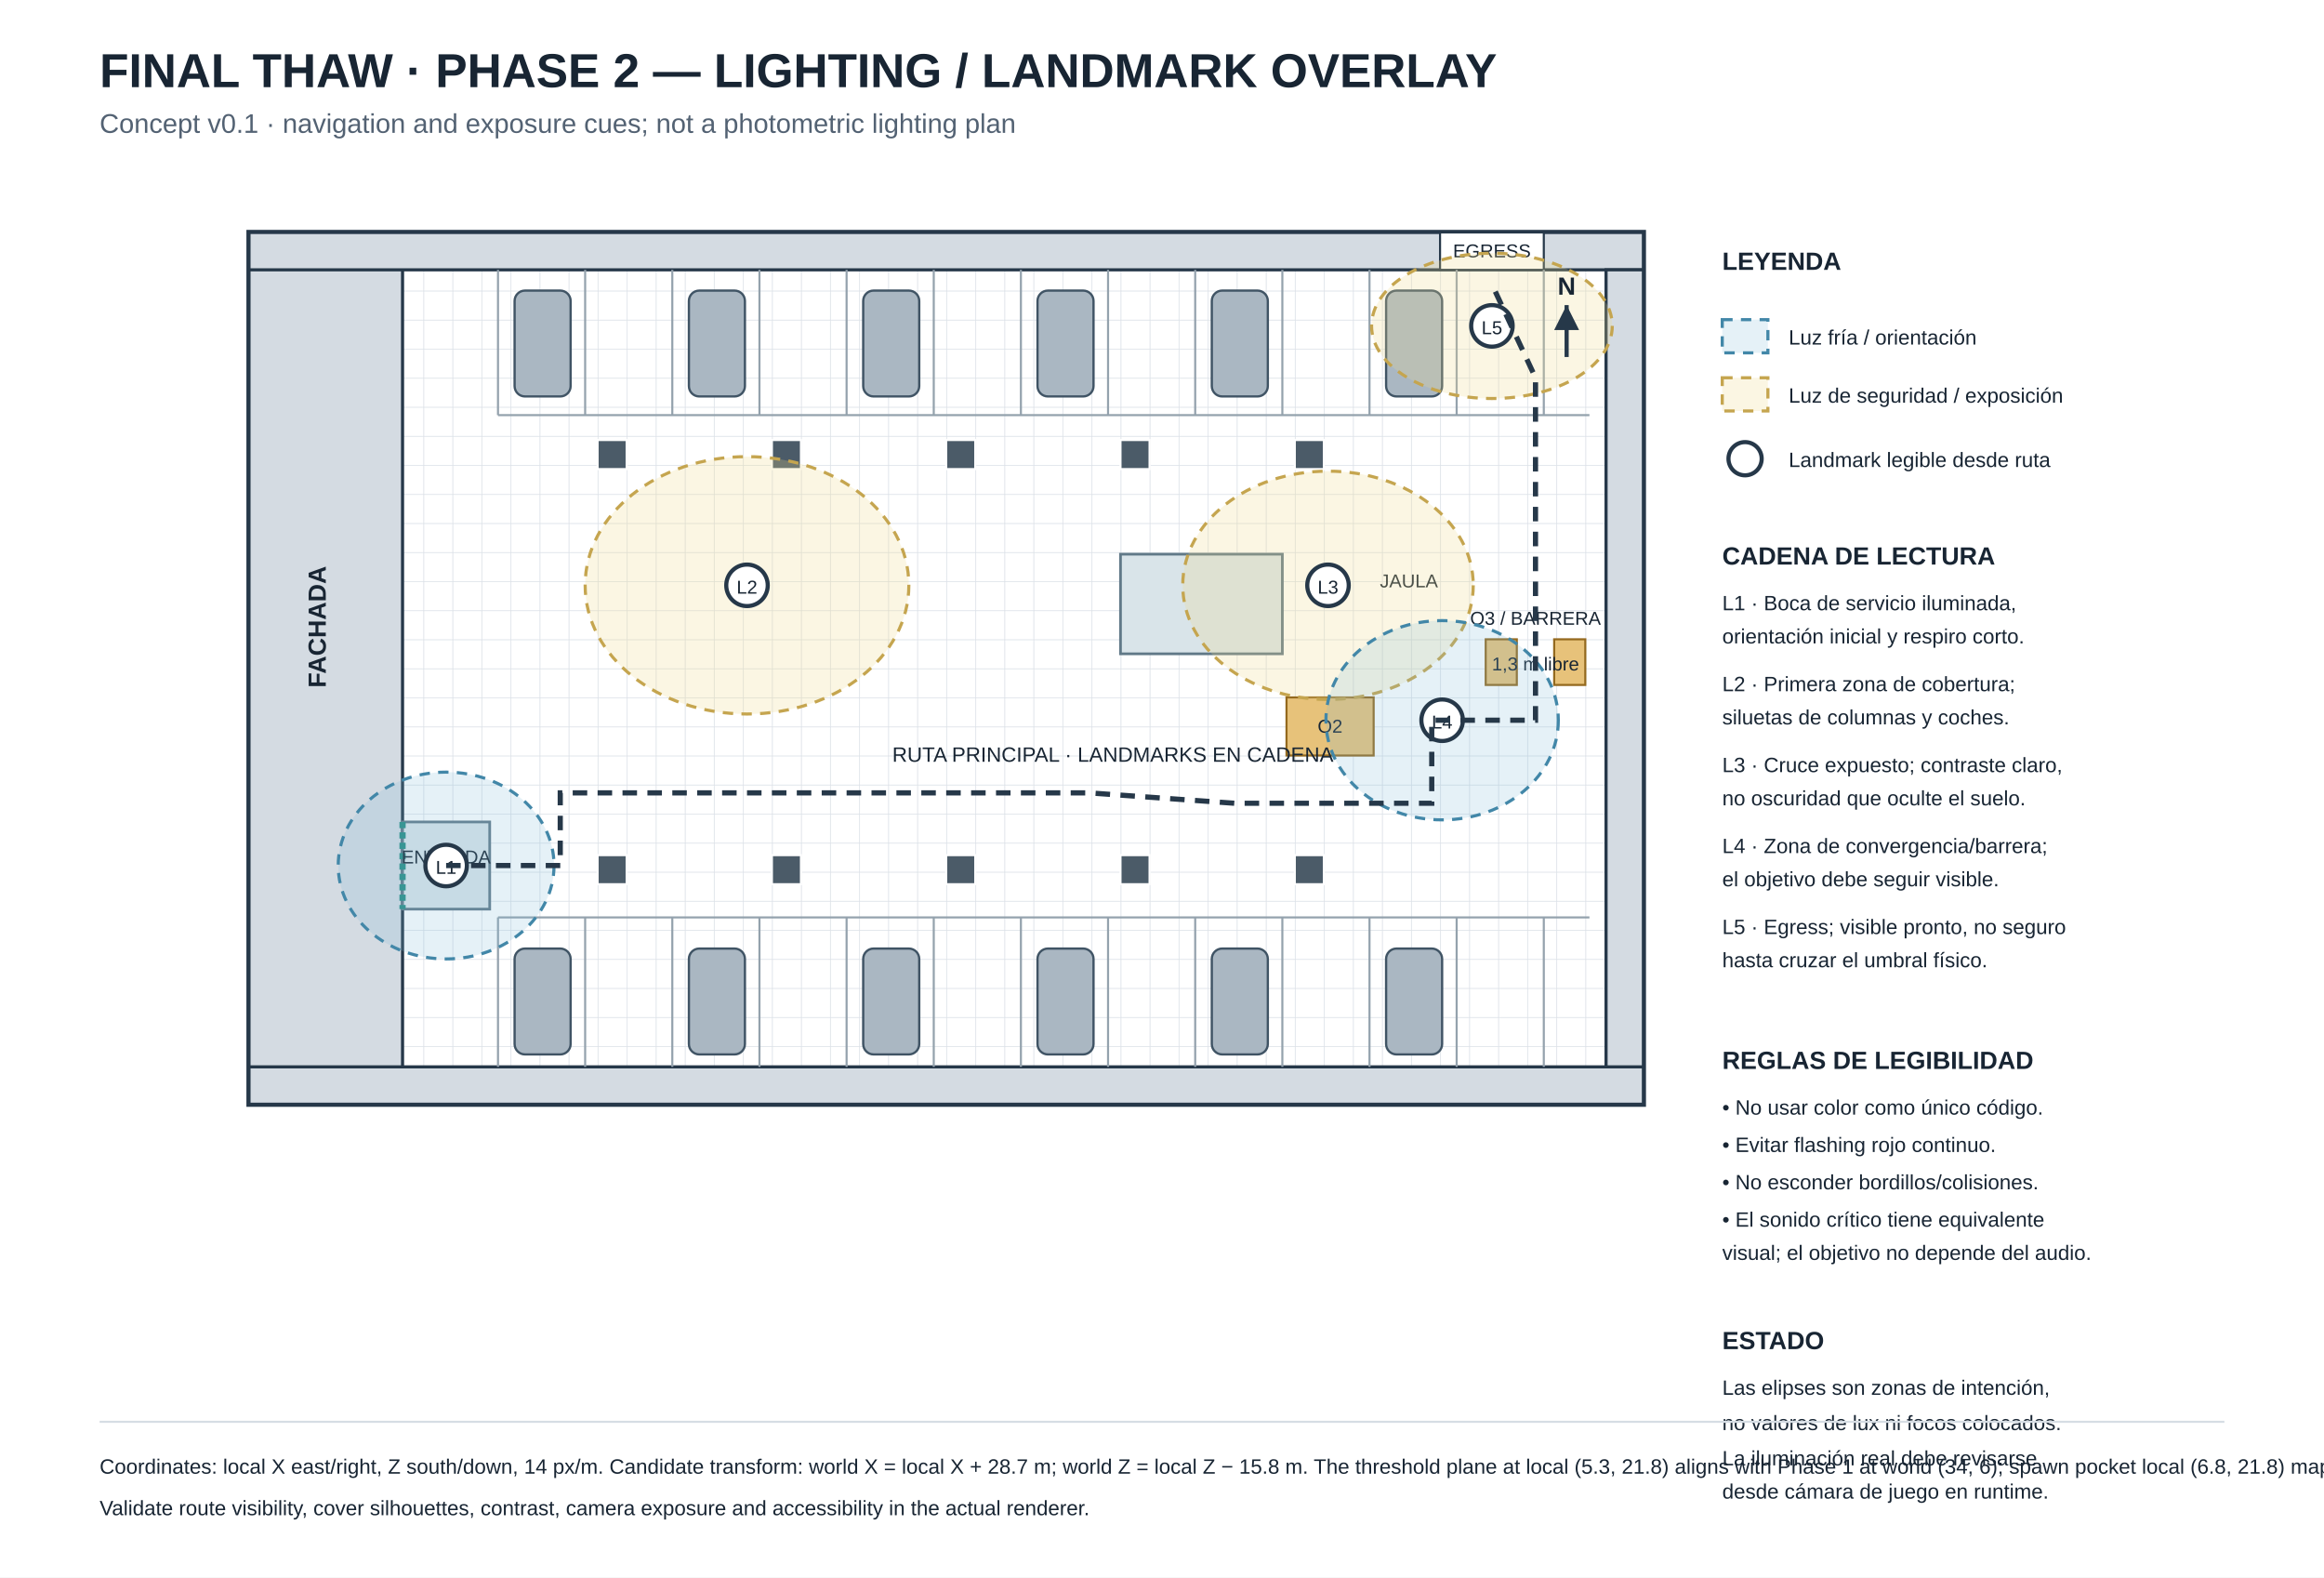
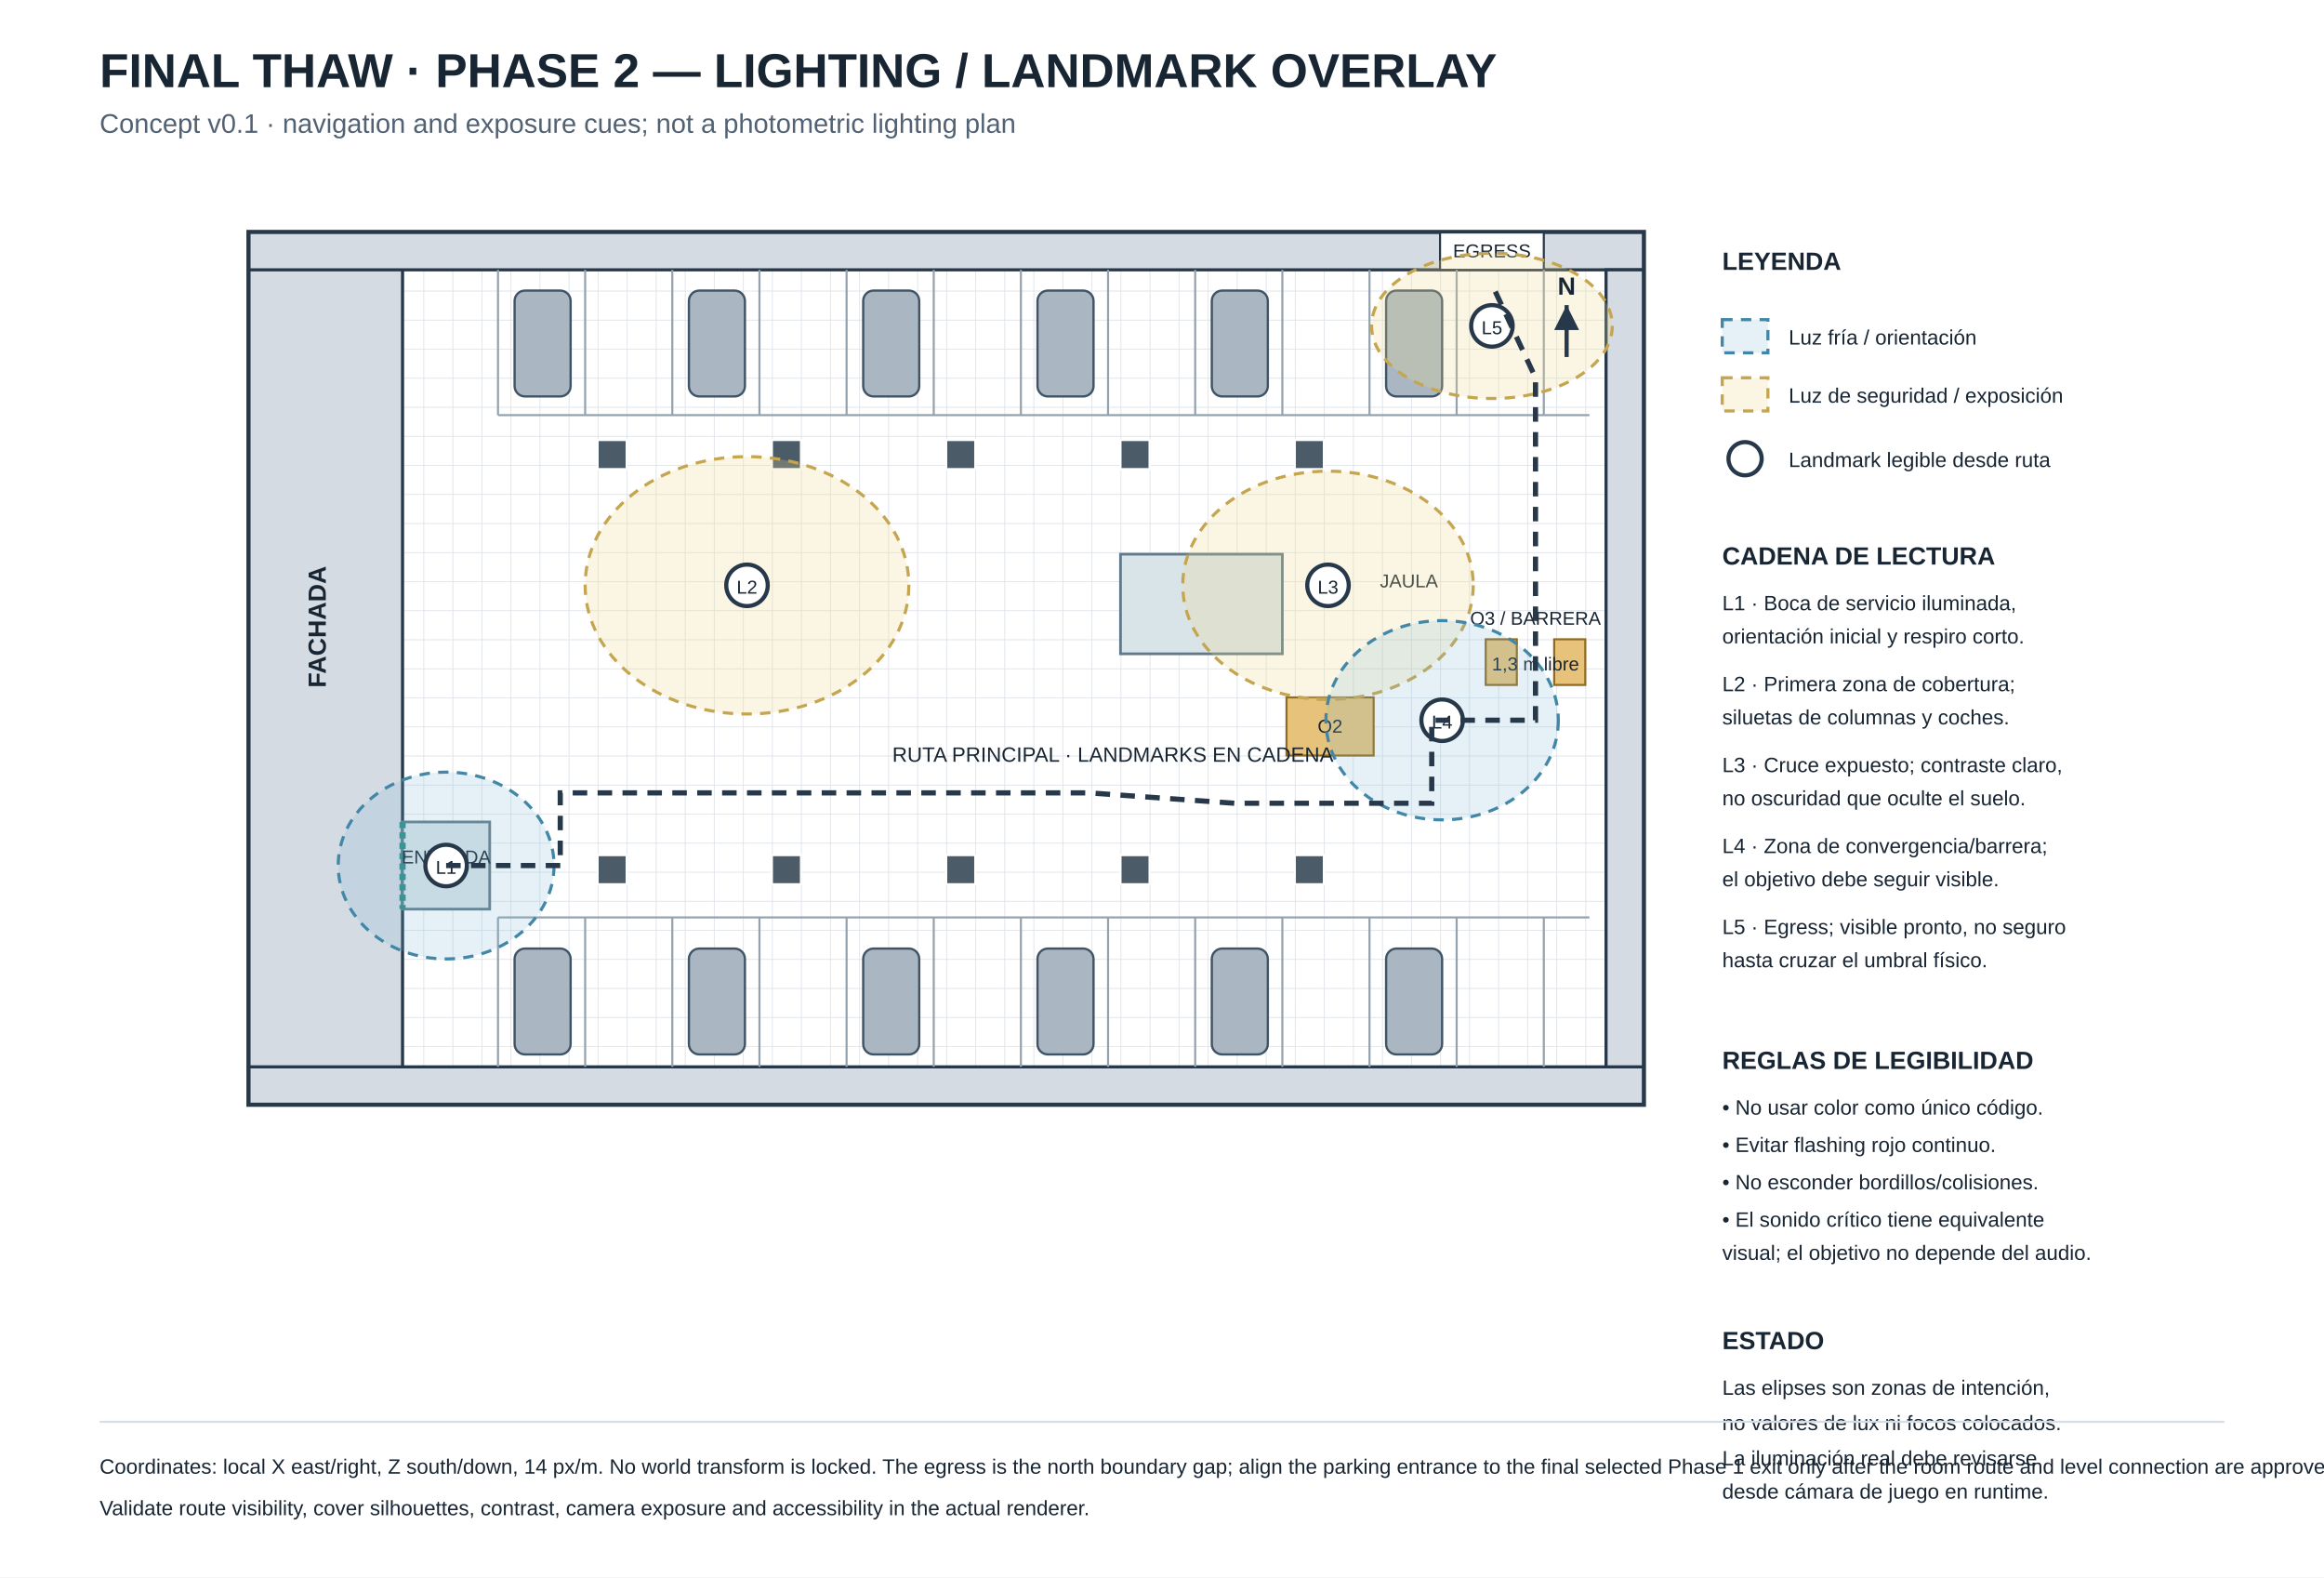
<svg xmlns="http://www.w3.org/2000/svg" width="1120" height="760" viewBox="0 0 1120 760">
  <defs>
    <pattern id="g" width="14" height="14" patternUnits="userSpaceOnUse">
      <path d="M14 0H0V14" fill="none" stroke="#dce2e8" stroke-width=".7" />
    </pattern>
    <marker id="n" markerWidth="8" markerHeight="8" refX="6" refY="3" orient="auto">
      <path d="M0 0L6 3L0 6Z" fill="#263849" />
    </marker>
    <style>text{font-family:Arial,Helvetica,sans-serif;fill:#182533}.title{font-size:23px;font-weight:700}.sub{font-size:13px;fill:#536273}.lab{font-size:12px;font-weight:600}.sm{font-size:10px}.tiny{font-size:9px}.wall{fill:#d4dbe2;stroke:#263849;stroke-width:1.5}.svc{fill:#d9e4e9;stroke:#617988;stroke-width:1.3}.car{fill:#aab7c2;stroke:#405465;stroke-width:1.1;rx:5}.col{fill:#4b5b68;stroke:#fff;stroke-width:1}.warm{fill:#f0d88b;fill-opacity:.24;stroke:#c5a54f;stroke-width:1.5;stroke-dasharray:5 4}.cool{fill:#7db9d9;fill-opacity:.20;stroke:#4287a8;stroke-width:1.5;stroke-dasharray:5 4}.landmark{fill:#fff;stroke:#263849;stroke-width:2}.route{fill:none;stroke:#263849;stroke-width:2.5;stroke-dasharray:7 5}</style>
  </defs>
  <rect width="1120" height="760" fill="#fff" />
  <text x="48" y="42" class="title">FINAL THAW · PHASE 2 — LIGHTING / LANDMARK OVERLAY</text>
  <text x="48" y="64" class="sub">Concept v0.1 · navigation and exposure cues; not a photometric lighting plan</text>
  <g transform="translate(120 112)">
    <rect width="672" height="420" fill="url(#g)" stroke="#263849" stroke-width="2.5" />
    <rect x="0" y="0" width="74" height="420" class="wall" />
    <text x="37" y="190" class="lab" text-anchor="middle" transform="rotate(-90 37 190)">FACHADA</text>
    <rect x="74" y="284" width="42" height="42" class="svc" />
    <path d="M74 284V326" stroke="#278c83" stroke-width="3" stroke-dasharray="3 2" />
    <text x="95" y="304" class="tiny" text-anchor="middle">ENTRADA</text>
    <rect x="0" y="0" width="672" height="18" class="wall" />
    <rect x="574" y="0" width="50" height="18" fill="#fff" stroke="#263849" />
    <text x="599" y="12" class="tiny" text-anchor="middle">EGRESS</text>
    <rect x="654" y="18" width="18" height="402" class="wall" />
    <rect x="0" y="402" width="672" height="18" class="wall" />
    <g stroke="#94a2ad" stroke-width="1" fill="none">
      <path d="M120 18V88 M162 18V88 M204 18V88 M246 18V88 M288 18V88 M330 18V88 M372 18V88 M414 18V88 M456 18V88 M498 18V88 M540 18V88 M582 18V88 M624 18V88 M120 88H646 M120 330V402 M162 330V402 M204 330V402 M246 330V402 M288 330V402 M330 330V402 M372 330V402 M414 330V402 M456 330V402 M498 330V402 M540 330V402 M582 330V402 M624 330V402 M120 330H646" />
    </g>
    <g>
      <rect x="128" y="28" width="27" height="51" class="car" />
      <rect x="212" y="28" width="27" height="51" class="car" />
      <rect x="296" y="28" width="27" height="51" class="car" />
      <rect x="380" y="28" width="27" height="51" class="car" />
      <rect x="464" y="28" width="27" height="51" class="car" />
      <rect x="548" y="28" width="27" height="51" class="car" />
      <rect x="128" y="345" width="27" height="51" class="car" />
      <rect x="212" y="345" width="27" height="51" class="car" />
      <rect x="296" y="345" width="27" height="51" class="car" />
      <rect x="380" y="345" width="27" height="51" class="car" />
      <rect x="464" y="345" width="27" height="51" class="car" />
      <rect x="548" y="345" width="27" height="51" class="car" />
    </g>
    <g>
      <rect x="168" y="100" width="14" height="14" class="col" />
      <rect x="252" y="100" width="14" height="14" class="col" />
      <rect x="336" y="100" width="14" height="14" class="col" />
      <rect x="420" y="100" width="14" height="14" class="col" />
      <rect x="504" y="100" width="14" height="14" class="col" />
      <rect x="168" y="300" width="14" height="14" class="col" />
      <rect x="252" y="300" width="14" height="14" class="col" />
      <rect x="336" y="300" width="14" height="14" class="col" />
      <rect x="420" y="300" width="14" height="14" class="col" />
      <rect x="504" y="300" width="14" height="14" class="col" />
    </g>
    <rect x="420" y="155" width="78" height="48" class="svc" />
    <text x="559" y="171" class="tiny" text-anchor="middle">JAULA</text>
    <rect x="596" y="196" width="15" height="22" fill="#e7c27a" stroke="#94691e" />
    <rect x="629" y="196" width="15" height="22" fill="#e7c27a" stroke="#94691e" />
    <text x="620" y="189" class="tiny" text-anchor="middle">O3 / BARRERA</text>
    <text x="620" y="211" class="tiny" text-anchor="middle">1,3 m libre</text>
    <rect x="500" y="224" width="42" height="28" fill="#e7c27a" stroke="#94691e" />
    <text x="521" y="241" class="tiny" text-anchor="middle">O2</text>
    <ellipse cx="95" cy="305" rx="52" ry="45" class="cool" />
    <ellipse cx="240" cy="170" rx="78" ry="62" class="warm" />
    <ellipse cx="520" cy="170" rx="70" ry="55" class="warm" />
    <ellipse cx="575" cy="235" rx="56" ry="48" class="cool" />
    <ellipse cx="599" cy="45" rx="58" ry="35" class="warm" />
    <circle cx="95" cy="305" r="10" class="landmark" />
    <text x="95" y="309" class="tiny" text-anchor="middle">L1</text>
    <circle cx="240" cy="170" r="10" class="landmark" />
    <text x="240" y="174" class="tiny" text-anchor="middle">L2</text>
    <circle cx="520" cy="170" r="10" class="landmark" />
    <text x="520" y="174" class="tiny" text-anchor="middle">L3</text>
    <circle cx="575" cy="235" r="10" class="landmark" />
    <text x="575" y="239" class="tiny" text-anchor="middle">L4</text>
    <circle cx="599" cy="45" r="10" class="landmark" />
    <text x="599" y="49" class="tiny" text-anchor="middle">L5</text>
    <path d="M95 305L130 305L150 305L150 270L200 270L270 270L320 270L405 270L475 275L535 275L570 275L570 235L620 235L620 218L620 70L599 25" class="route" />
    <text x="310" y="255" class="sm">RUTA PRINCIPAL · LANDMARKS EN CADENA</text>
    <path d="M635 60L635 35" stroke="#263849" stroke-width="2" marker-end="url(#n)" />
    <text x="635" y="30" class="lab" text-anchor="middle">N</text>
  </g>
  <g transform="translate(830 130)">
    <text x="0" y="0" class="lab">LEYENDA</text>
    <rect x="0" y="24" width="22" height="16" class="cool" />
    <text x="32" y="36" class="sm">Luz fría / orientación</text>
    <rect x="0" y="52" width="22" height="16" class="warm" />
    <text x="32" y="64" class="sm">Luz de seguridad / exposición</text>
    <circle cx="11" cy="91" r="8" class="landmark" />
    <text x="32" y="95" class="sm">Landmark legible desde ruta</text>
    <text x="0" y="142" class="lab">CADENA DE LECTURA</text>
    <text x="0" y="164" class="sm">L1 · Boca de servicio iluminada,</text>
    <text x="0" y="180" class="sm">   orientación inicial y respiro corto.</text>
    <text x="0" y="203" class="sm">L2 · Primera zona de cobertura;</text>
    <text x="0" y="219" class="sm">   siluetas de columnas y coches.</text>
    <text x="0" y="242" class="sm">L3 · Cruce expuesto; contraste claro,</text>
    <text x="0" y="258" class="sm">   no oscuridad que oculte el suelo.</text>
    <text x="0" y="281" class="sm">L4 · Zona de convergencia/barrera;</text>
    <text x="0" y="297" class="sm">   el objetivo debe seguir visible.</text>
    <text x="0" y="320" class="sm">L5 · Egress; visible pronto, no seguro</text>
    <text x="0" y="336" class="sm">   hasta cruzar el umbral físico.</text>
    <text x="0" y="385" class="lab">REGLAS DE LEGIBILIDAD</text>
    <text x="0" y="407" class="sm">• No usar color como único código.</text>
    <text x="0" y="425" class="sm">• Evitar flashing rojo continuo.</text>
    <text x="0" y="443" class="sm">• No esconder bordillos/colisiones.</text>
    <text x="0" y="461" class="sm">• El sonido crítico tiene equivalente</text>
    <text x="0" y="477" class="sm">  visual; el objetivo no depende del audio.</text>
    <text x="0" y="520" class="lab">ESTADO</text>
    <text x="0" y="542" class="sm">Las elipses son zonas de intención,</text>
    <text x="0" y="559" class="sm">no valores de lux ni focos colocados.</text>
    <text x="0" y="576" class="sm">La iluminación real debe revisarse</text>
    <text x="0" y="592" class="sm">desde cámara de juego en runtime.</text>
  </g>
  <line x1="48" y1="685" x2="1072" y2="685" stroke="#d6dde4" />
-   <text x="48" y="710" class="sm">Coordinates: local X east/right, Z south/down, 14 px/m. Candidate transform: world X = local X + 28.7 m; world Z = local Z − 15.8 m. The threshold plane at local (5.3, 21.8) aligns with Phase 1 at world (34, 6); spawn pocket local (6.8, 21.8) maps to world (35.5, 6). The egress is the north boundary gap; lighting and landmark locations remain proposals.</text>
+   <text x="48" y="710" class="sm">Coordinates: local X east/right, Z south/down, 14 px/m. No world transform is locked. The egress is the north boundary gap; align the parking entrance to the final selected Phase 1 exit only after the room route and level connection are approved. Lighting and landmark locations remain proposals.</text>
  <text x="48" y="730" class="sm">Validate route visibility, cover silhouettes, contrast, camera exposure and accessibility in the actual renderer.</text>
</svg>
